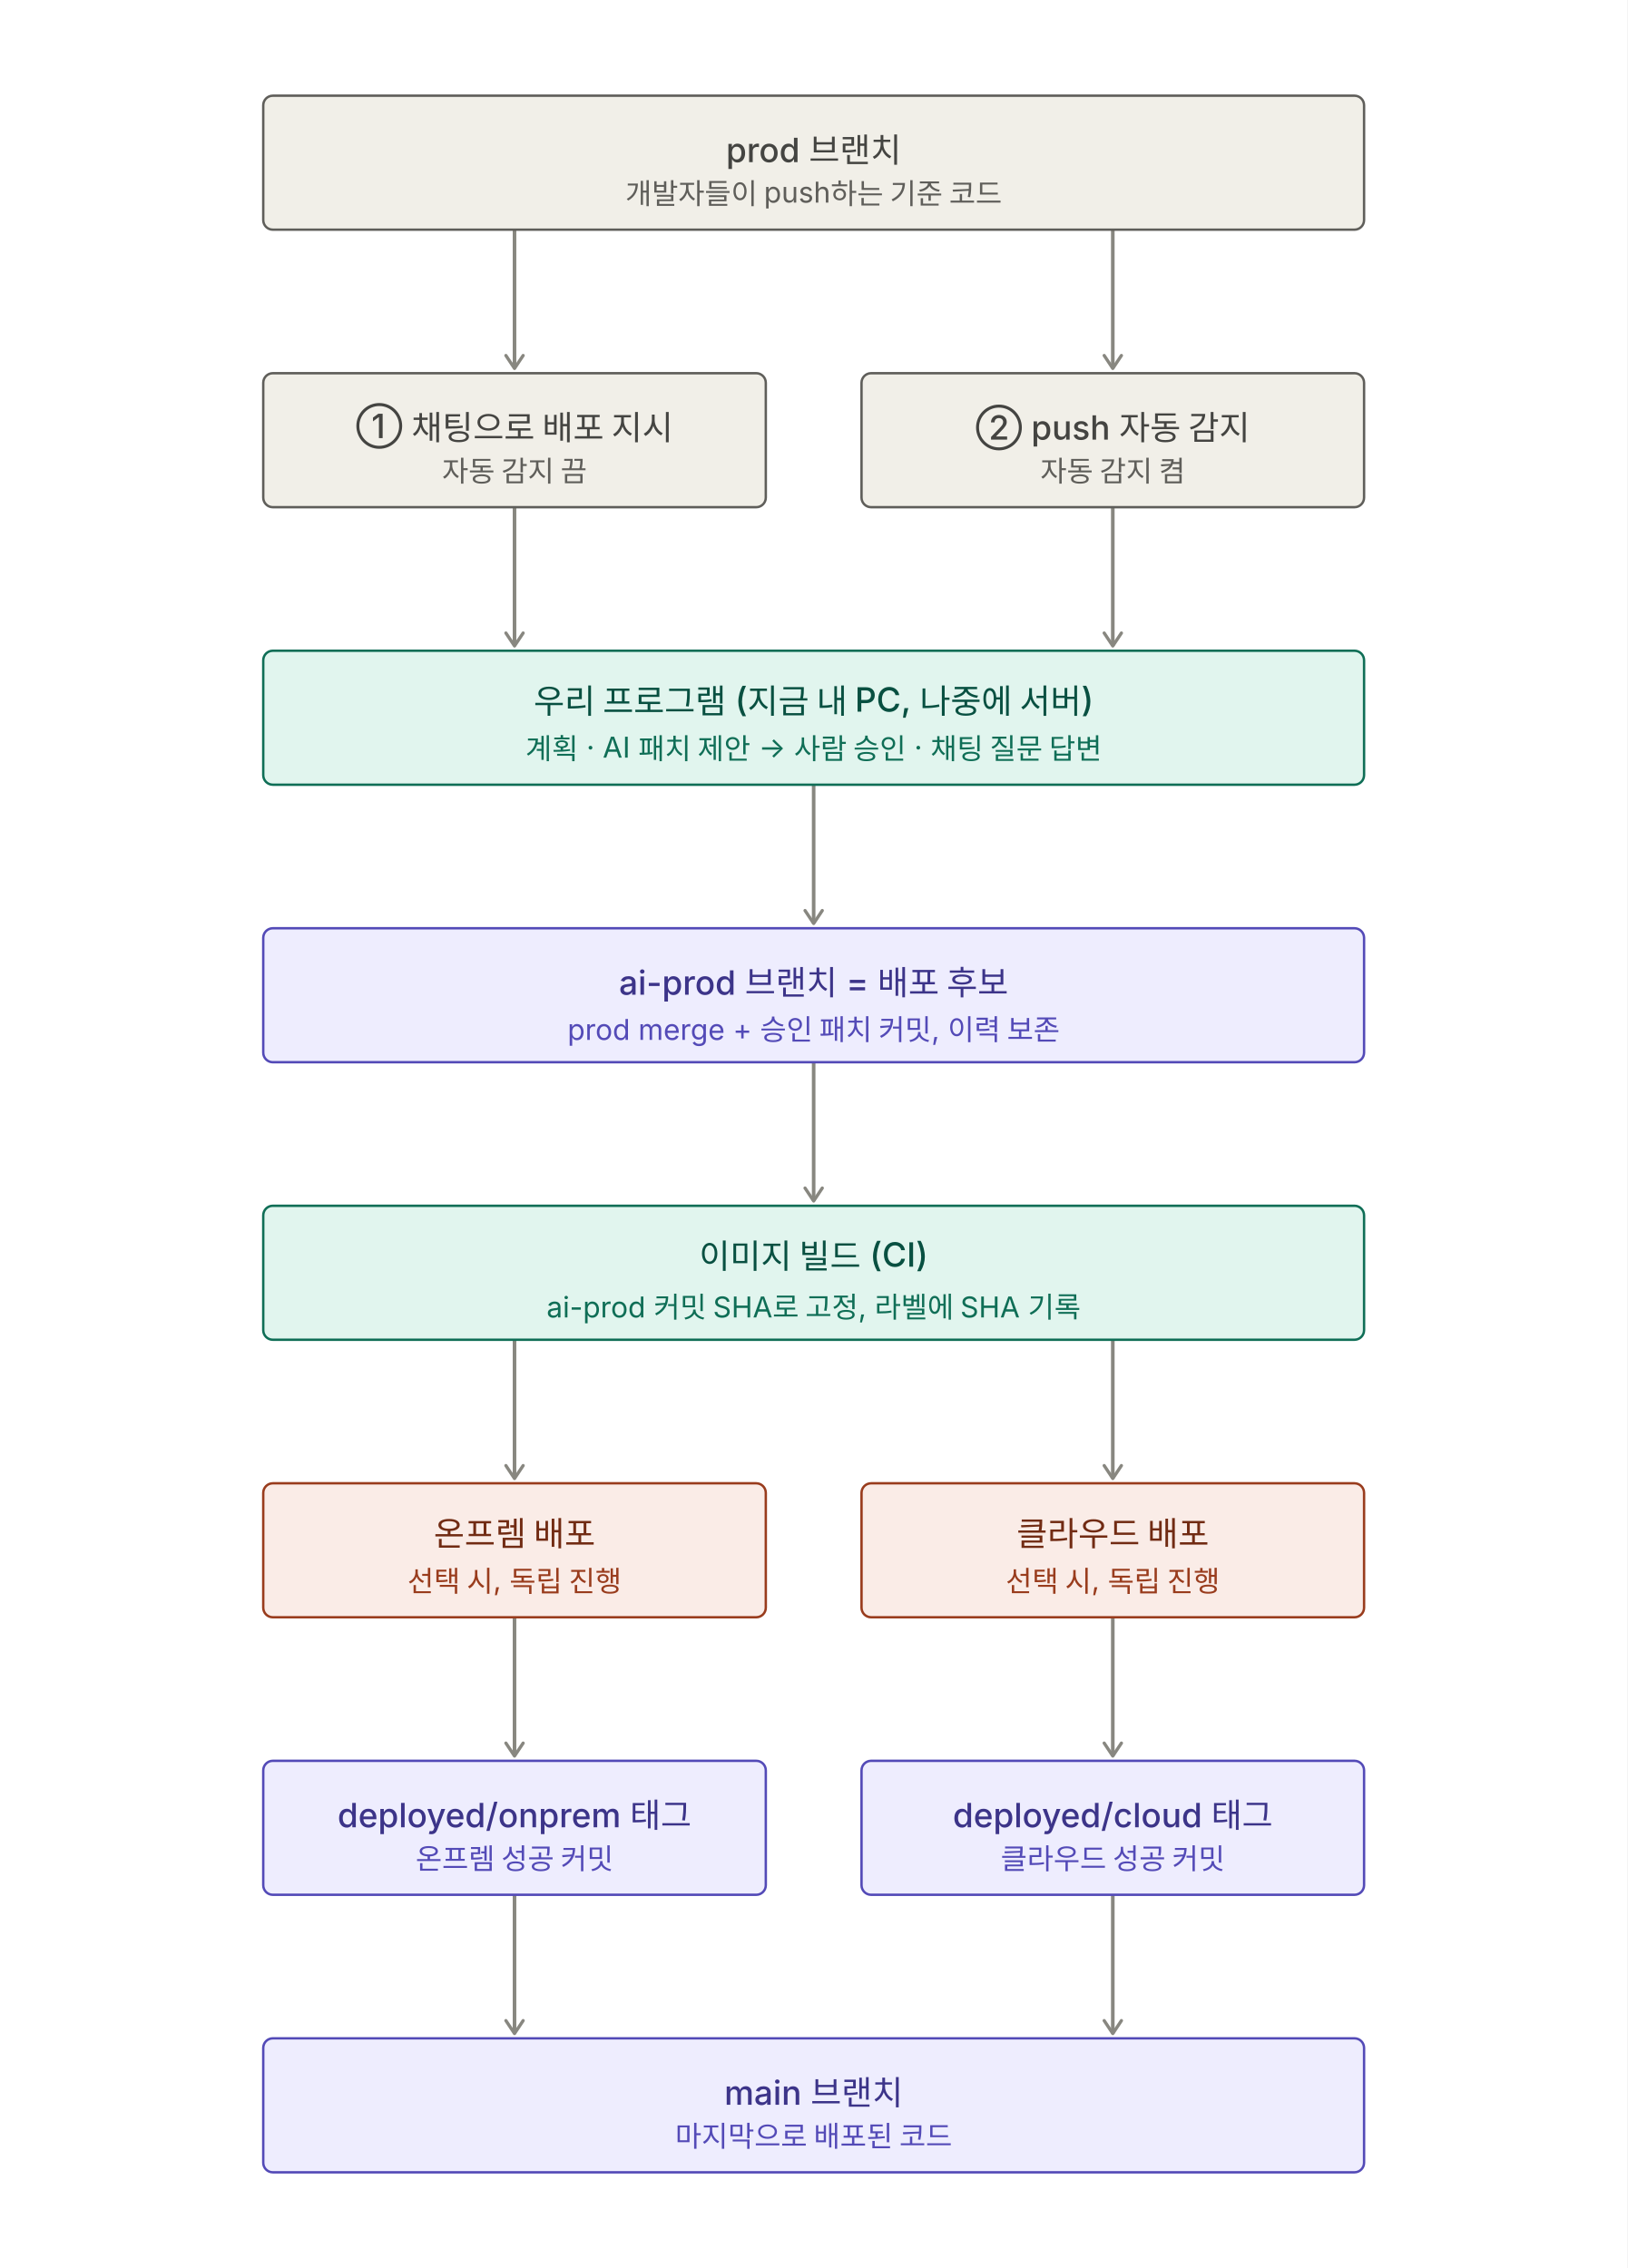
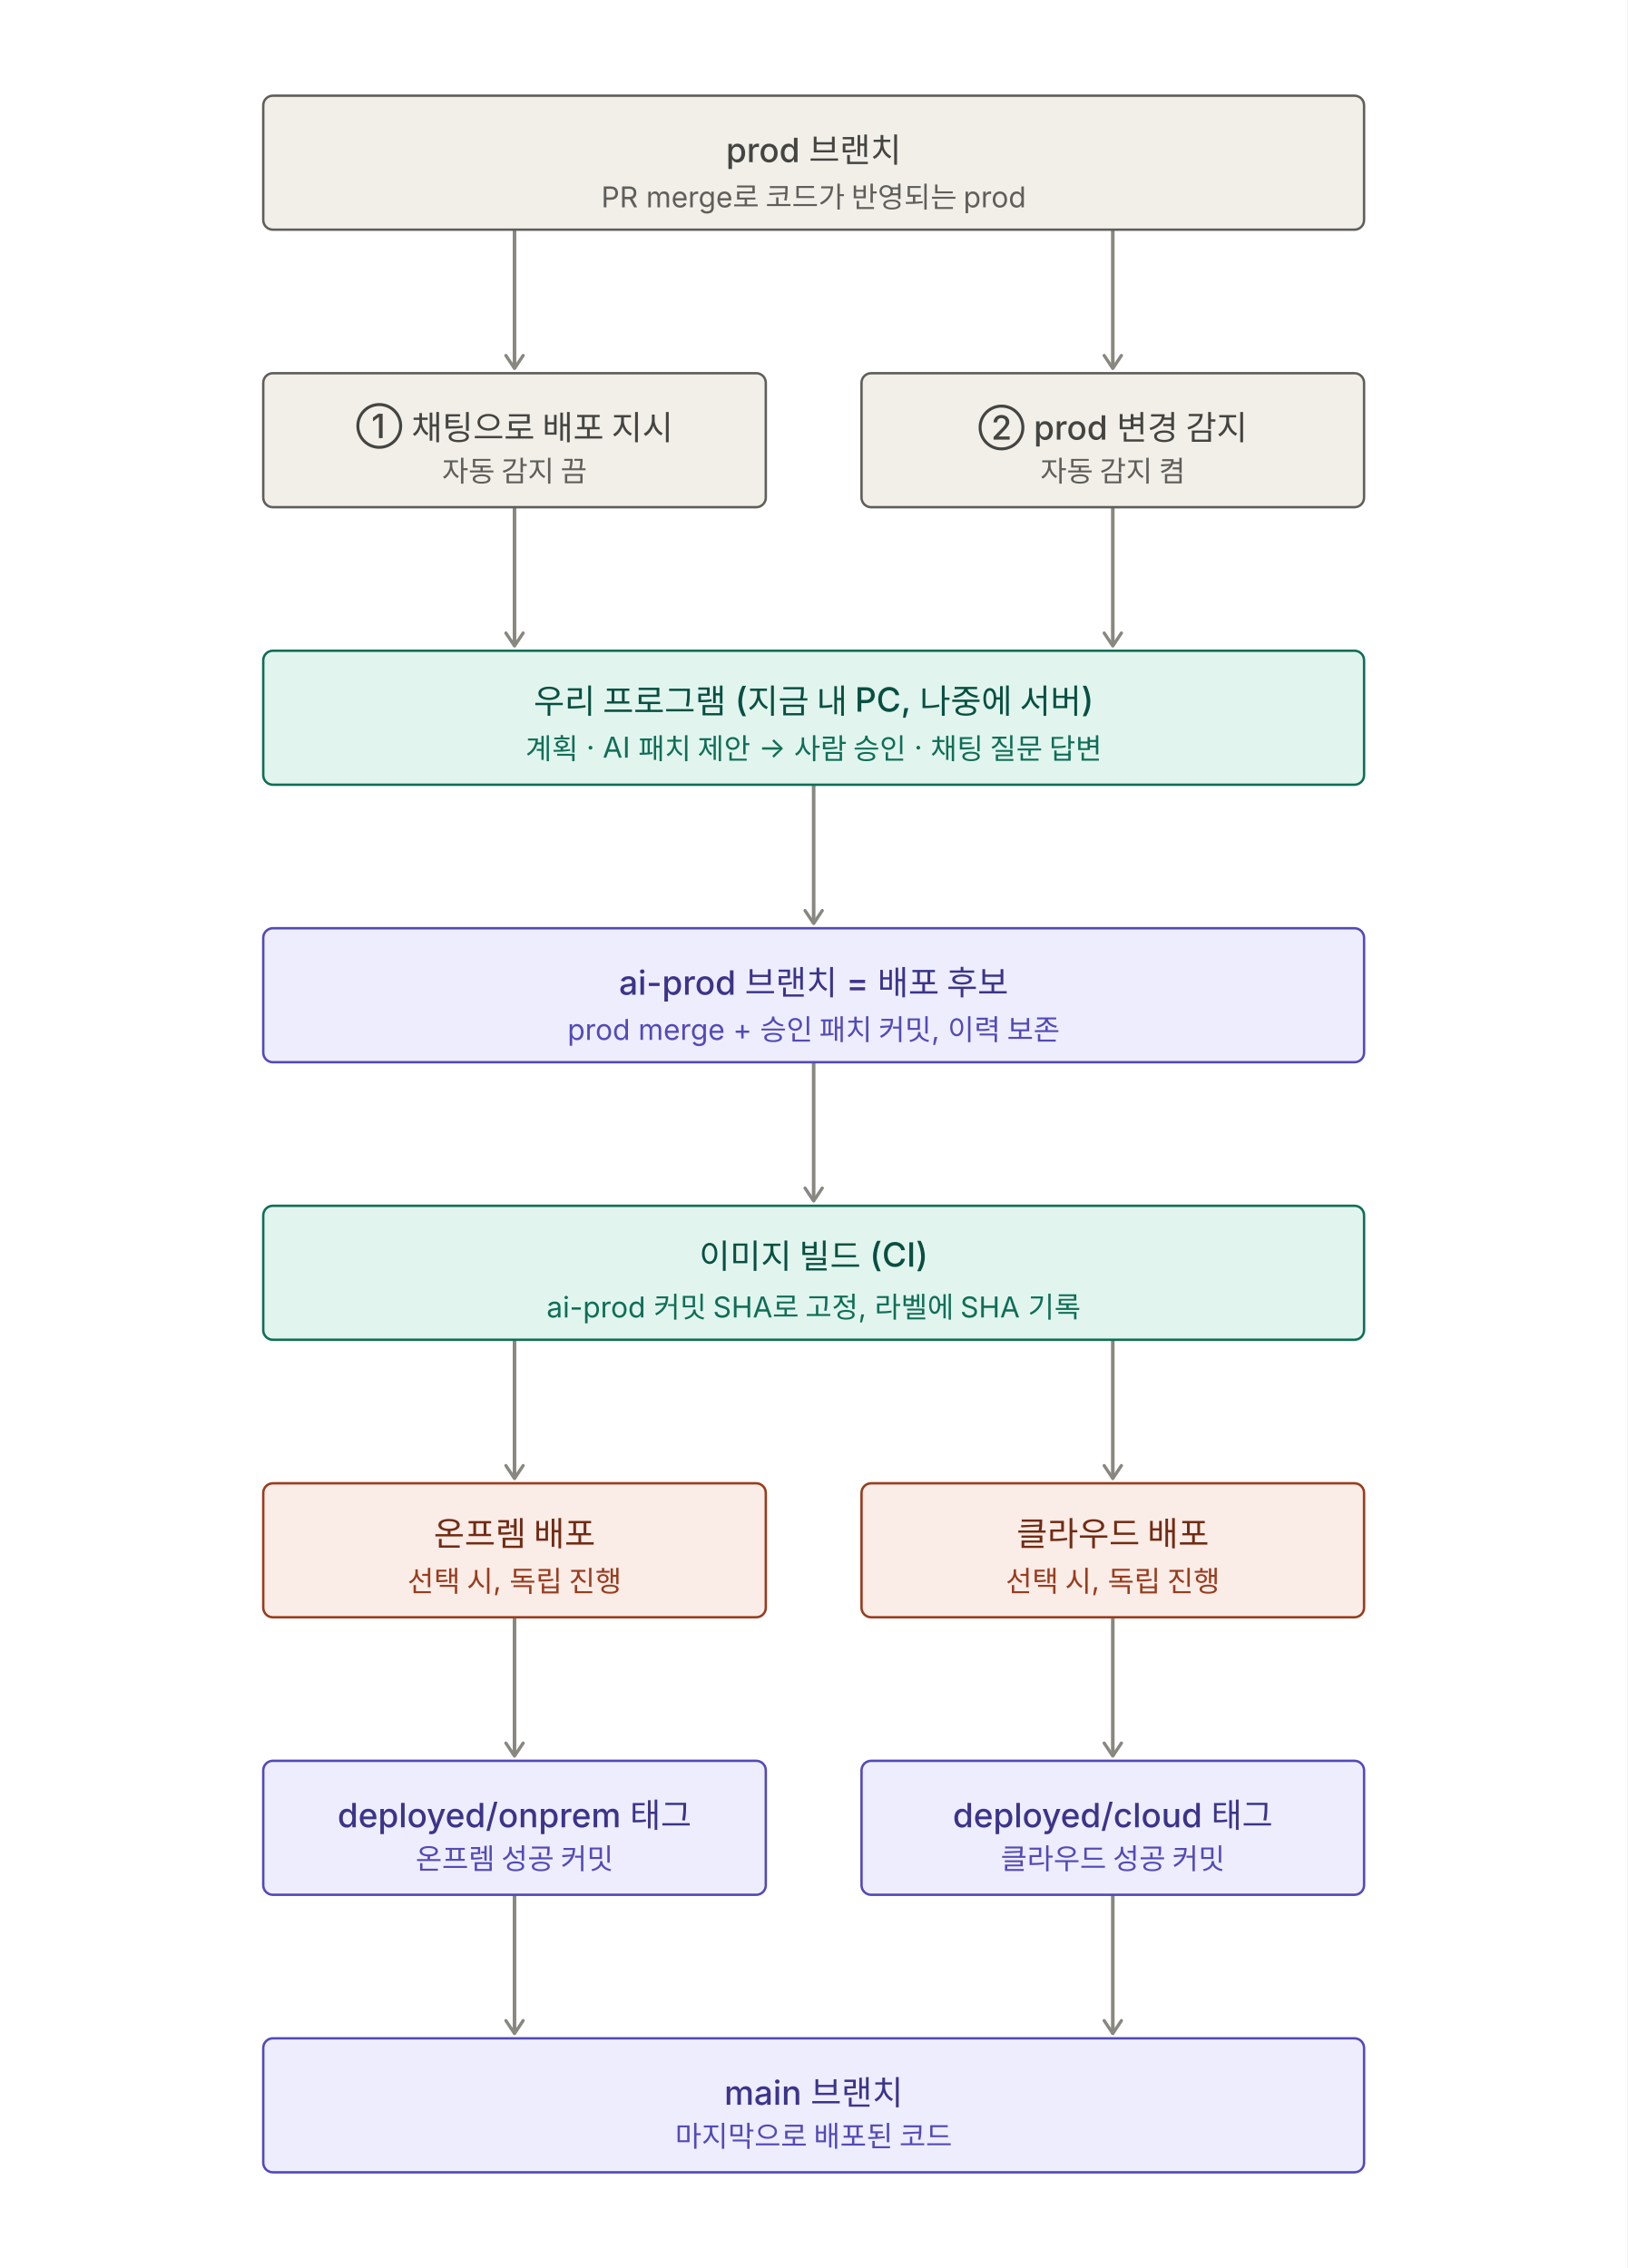
<svg xmlns="http://www.w3.org/2000/svg" width="680" height="948" viewBox="0 0 680 948" font-family="-apple-system, 'Apple SD Gothic Neo', 'Noto Sans KR', sans-serif">
  <rect width="680" height="948" fill="#FFFFFF" />
  <defs>
    <marker id="a" viewBox="0 0 10 10" refX="8" refY="5" markerWidth="6" markerHeight="6" orient="auto-start-reverse">
      <path d="M2 1L8 5L2 9" fill="none" stroke="#888780" stroke-width="1.5" stroke-linecap="round" stroke-linejoin="round" />
    </marker>
  </defs>
  <line x1="215" y1="96" x2="215" y2="154" stroke="#888780" stroke-width="1.5" marker-end="url(#a)" />
  <line x1="465" y1="96" x2="465" y2="154" stroke="#888780" stroke-width="1.5" marker-end="url(#a)" />
  <line x1="215" y1="212" x2="215" y2="270" stroke="#888780" stroke-width="1.5" marker-end="url(#a)" />
  <line x1="465" y1="212" x2="465" y2="270" stroke="#888780" stroke-width="1.5" marker-end="url(#a)" />
  <line x1="340" y1="328" x2="340" y2="386" stroke="#888780" stroke-width="1.5" marker-end="url(#a)" />
  <line x1="340" y1="444" x2="340" y2="502" stroke="#888780" stroke-width="1.5" marker-end="url(#a)" />
  <line x1="215" y1="560" x2="215" y2="618" stroke="#888780" stroke-width="1.5" marker-end="url(#a)" />
  <line x1="465" y1="560" x2="465" y2="618" stroke="#888780" stroke-width="1.5" marker-end="url(#a)" />
  <line x1="215" y1="676" x2="215" y2="734" stroke="#888780" stroke-width="1.5" marker-end="url(#a)" />
  <line x1="465" y1="676" x2="465" y2="734" stroke="#888780" stroke-width="1.5" marker-end="url(#a)" />
  <line x1="215" y1="792" x2="215" y2="850" stroke="#888780" stroke-width="1.5" marker-end="url(#a)" />
  <line x1="465" y1="792" x2="465" y2="850" stroke="#888780" stroke-width="1.5" marker-end="url(#a)" />
  <rect x="110" y="40" width="460" height="56" rx="4" fill="#F1EFE8" stroke="#5F5E5A" stroke-width="1" />
  <text x="340.0" y="60" text-anchor="middle" dominant-baseline="central" font-size="14" font-weight="500" fill="#444441">prod 브랜치</text>
-   <text x="340.0" y="80" text-anchor="middle" dominant-baseline="central" font-size="12" fill="#5F5E5A">개발자들이 push하는 기준 코드</text>
+   <text x="340.0" y="80" text-anchor="middle" dominant-baseline="central" font-size="12" fill="#5F5E5A">PR merge로 코드가 반영되는 prod</text>
  <rect x="110" y="156" width="210" height="56" rx="4" fill="#F1EFE8" stroke="#5F5E5A" stroke-width="1" />
  <text x="215.0" y="176" text-anchor="middle" dominant-baseline="central" font-size="14" font-weight="500" fill="#444441">① 채팅으로 배포 지시</text>
  <text x="215.0" y="196" text-anchor="middle" dominant-baseline="central" font-size="12" fill="#5F5E5A">자동 감지 끔</text>
  <rect x="360" y="156" width="210" height="56" rx="4" fill="#F1EFE8" stroke="#5F5E5A" stroke-width="1" />
-   <text x="465.0" y="176" text-anchor="middle" dominant-baseline="central" font-size="14" font-weight="500" fill="#444441">② push 자동 감지</text>
+   <text x="465.0" y="176" text-anchor="middle" dominant-baseline="central" font-size="14" font-weight="500" fill="#444441">② prod 변경 감지</text>
  <text x="465.0" y="196" text-anchor="middle" dominant-baseline="central" font-size="12" fill="#5F5E5A">자동 감지 켬</text>
  <rect x="110" y="272" width="460" height="56" rx="4" fill="#E1F5EE" stroke="#0F6E56" stroke-width="1" />
  <text x="340.0" y="292" text-anchor="middle" dominant-baseline="central" font-size="14" font-weight="500" fill="#085041">우리 프로그램 (지금 내 PC, 나중에 서버)</text>
  <text x="340.0" y="312" text-anchor="middle" dominant-baseline="central" font-size="12" fill="#0F6E56">계획 · AI 패치 제안 → 사람 승인 · 채팅 질문 답변</text>
  <rect x="110" y="388" width="460" height="56" rx="4" fill="#EEEDFE" stroke="#534AB7" stroke-width="1" />
  <text x="340.0" y="408" text-anchor="middle" dominant-baseline="central" font-size="14" font-weight="500" fill="#3C3489">ai-prod 브랜치 = 배포 후보</text>
  <text x="340.0" y="428" text-anchor="middle" dominant-baseline="central" font-size="12" fill="#534AB7">prod merge + 승인 패치 커밋, 이력 보존</text>
  <rect x="110" y="504" width="460" height="56" rx="4" fill="#E1F5EE" stroke="#0F6E56" stroke-width="1" />
  <text x="340.0" y="524" text-anchor="middle" dominant-baseline="central" font-size="14" font-weight="500" fill="#085041">이미지 빌드 (CI)</text>
  <text x="340.0" y="544" text-anchor="middle" dominant-baseline="central" font-size="12" fill="#0F6E56">ai-prod 커밋 SHA로 고정, 라벨에 SHA 기록</text>
  <rect x="110" y="620" width="210" height="56" rx="4" fill="#FAECE7" stroke="#993C1D" stroke-width="1" />
  <text x="215.0" y="640" text-anchor="middle" dominant-baseline="central" font-size="14" font-weight="500" fill="#712B13">온프렘 배포</text>
  <text x="215.0" y="660" text-anchor="middle" dominant-baseline="central" font-size="12" fill="#993C1D">선택 시, 독립 진행</text>
  <rect x="360" y="620" width="210" height="56" rx="4" fill="#FAECE7" stroke="#993C1D" stroke-width="1" />
  <text x="465.0" y="640" text-anchor="middle" dominant-baseline="central" font-size="14" font-weight="500" fill="#712B13">클라우드 배포</text>
  <text x="465.0" y="660" text-anchor="middle" dominant-baseline="central" font-size="12" fill="#993C1D">선택 시, 독립 진행</text>
  <rect x="110" y="736" width="210" height="56" rx="4" fill="#EEEDFE" stroke="#534AB7" stroke-width="1" />
  <text x="215.0" y="756" text-anchor="middle" dominant-baseline="central" font-size="14" font-weight="500" fill="#3C3489">deployed/onprem 태그</text>
  <text x="215.0" y="776" text-anchor="middle" dominant-baseline="central" font-size="12" fill="#534AB7">온프렘 성공 커밋</text>
  <rect x="360" y="736" width="210" height="56" rx="4" fill="#EEEDFE" stroke="#534AB7" stroke-width="1" />
  <text x="465.0" y="756" text-anchor="middle" dominant-baseline="central" font-size="14" font-weight="500" fill="#3C3489">deployed/cloud 태그</text>
  <text x="465.0" y="776" text-anchor="middle" dominant-baseline="central" font-size="12" fill="#534AB7">클라우드 성공 커밋</text>
  <rect x="110" y="852" width="460" height="56" rx="4" fill="#EEEDFE" stroke="#534AB7" stroke-width="1" />
  <text x="340.0" y="872" text-anchor="middle" dominant-baseline="central" font-size="14" font-weight="500" fill="#3C3489">main 브랜치</text>
  <text x="340.0" y="892" text-anchor="middle" dominant-baseline="central" font-size="12" fill="#534AB7">마지막으로 배포된 코드</text>
</svg>
